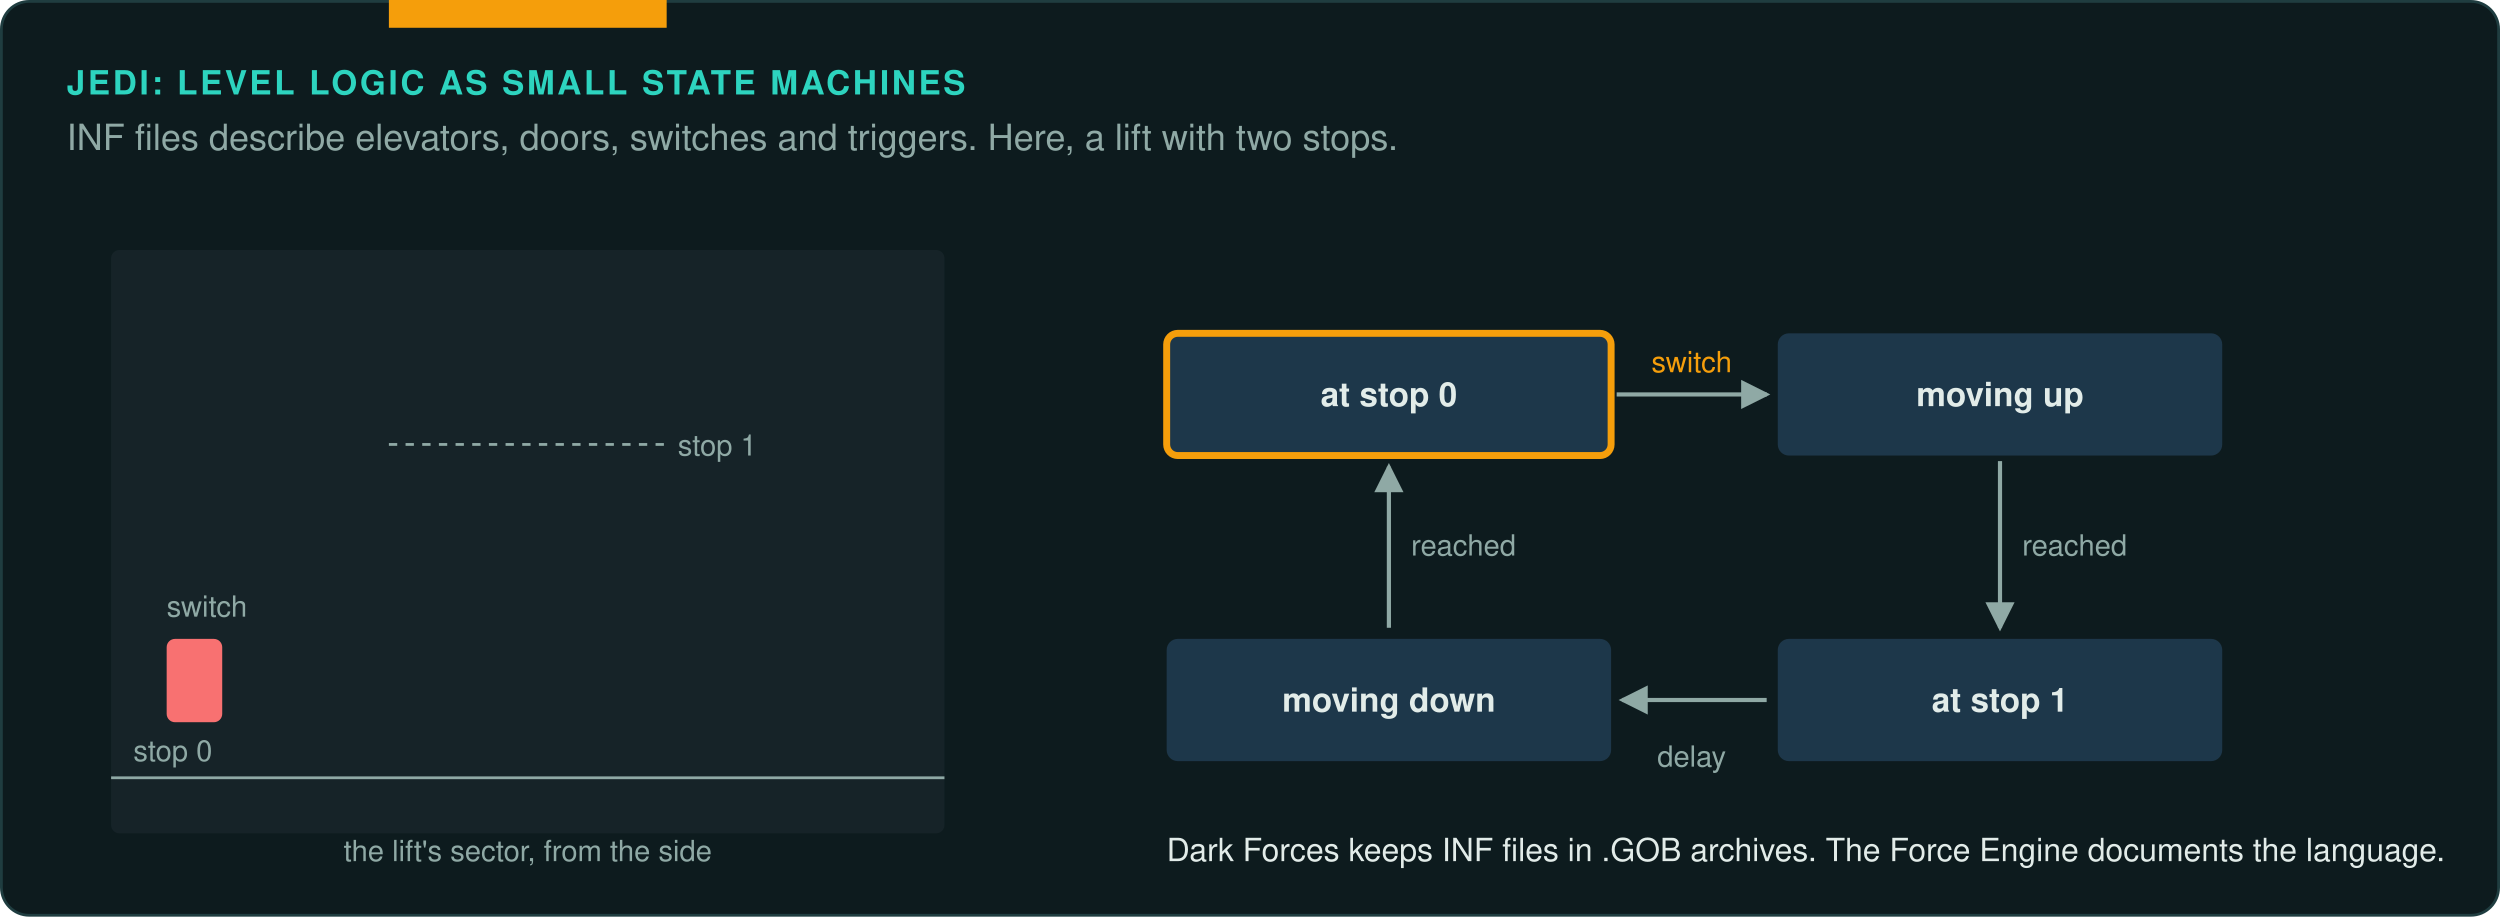
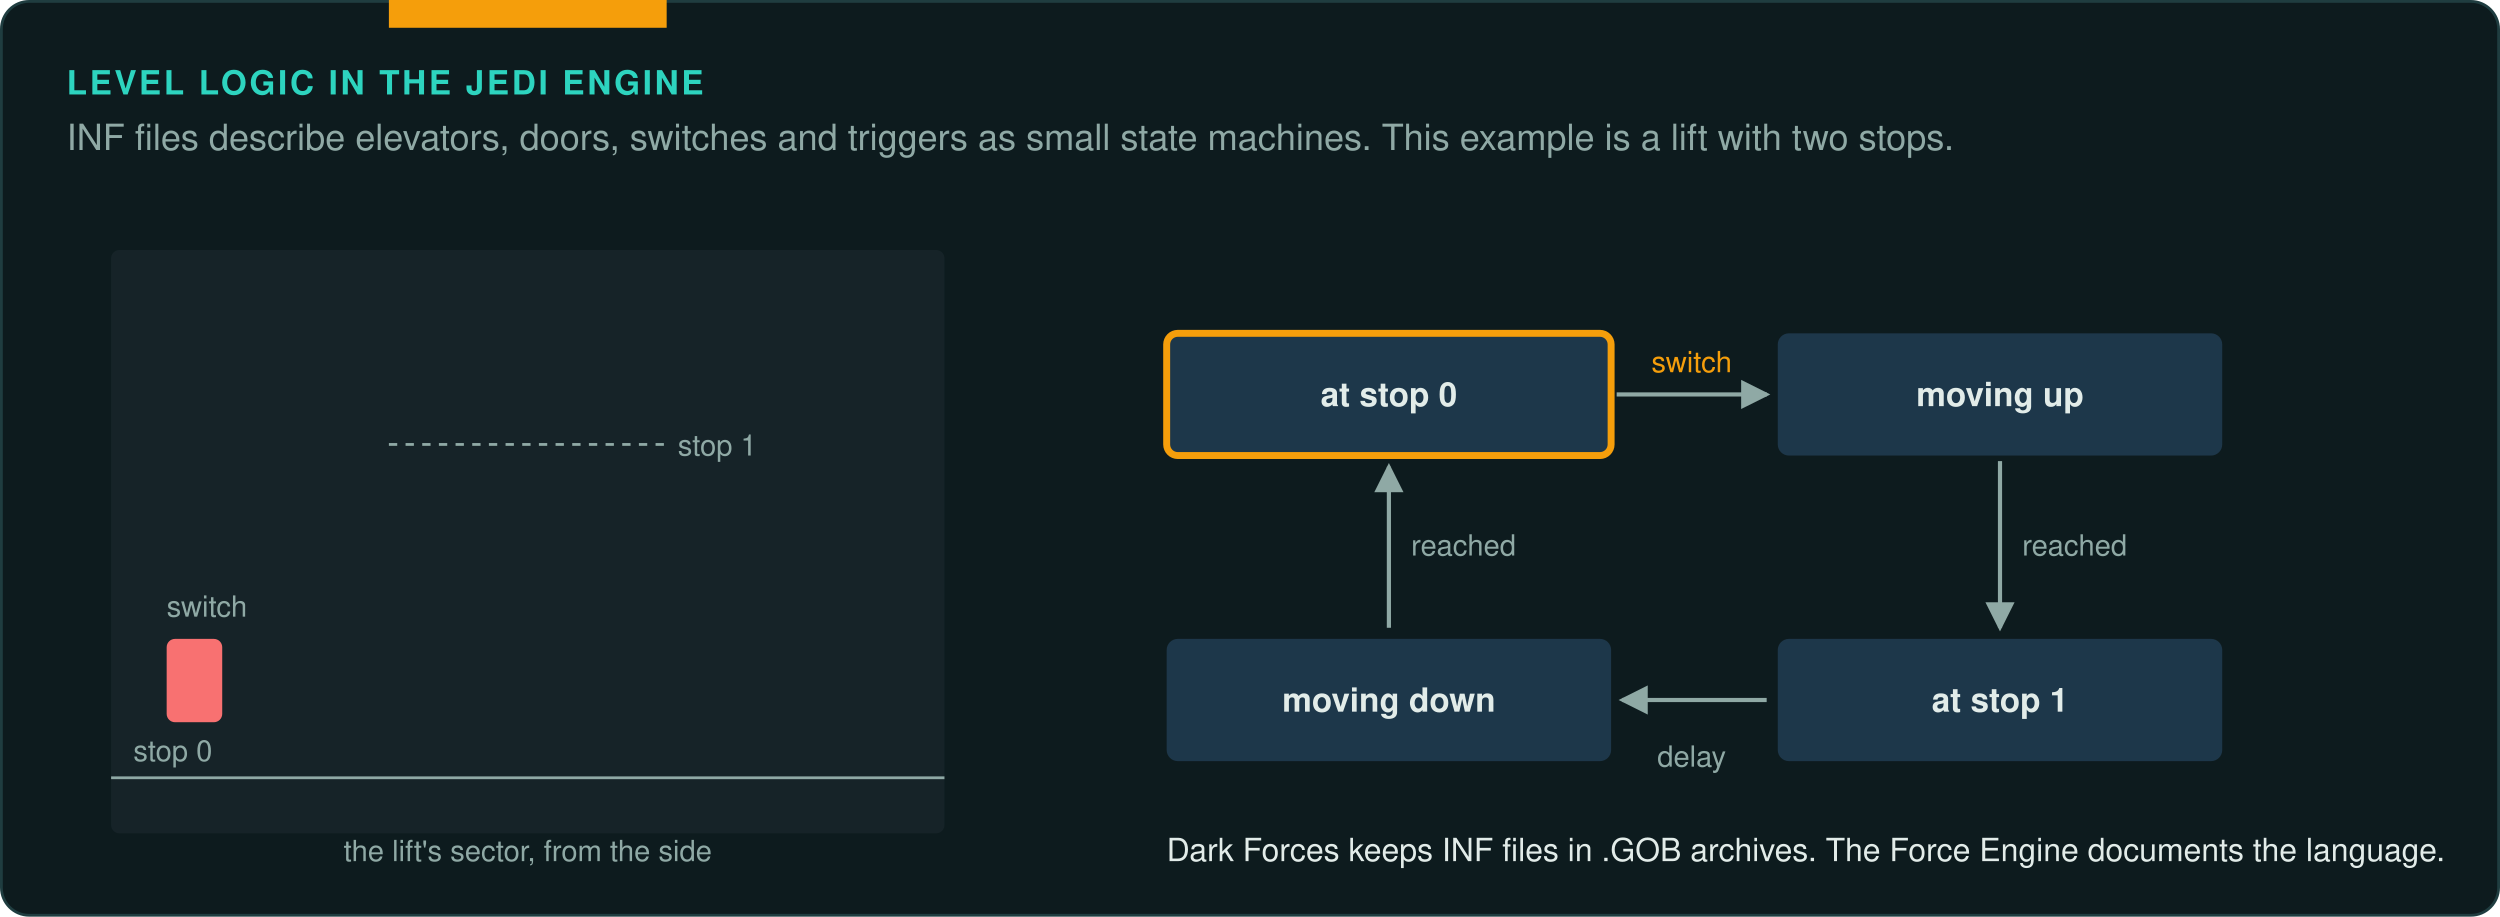
- <svg xmlns="http://www.w3.org/2000/svg" width="900" height="330" viewBox="0 0 900 330" role="img" aria-label="A Jedi engine elevator from an INF file: a sector whose floor moves between stops, started by a switch, written as a small state machine">
+ <svg xmlns="http://www.w3.org/2000/svg" width="900" height="330" viewBox="0 0 900 330" role="img" aria-label="A Jedi engine elevator from an INF file. The floor of a sector moves between two stops when a switch is used. The INF file describes this as a small state machine">
  <rect x="0.5" y="0.5" width="899" height="329" rx="10" fill="#0d1b1e" stroke="#1f3d40" />
  <defs>
    <marker id="arrow" viewBox="0 0 8 8" refX="7" refY="4" markerWidth="7" markerHeight="7" orient="auto">
      <path d="M0 0L8 4L0 8z" fill="#8fa9a5" />
    </marker>
  </defs>
-   <text x="24.0" y="34.0" font-family="ui-sans-serif, -apple-system, 'Segoe UI', Helvetica, Arial, sans-serif" font-size="12" font-weight="600" fill="#2dd4bf" text-anchor="start" letter-spacing="0.08em">JEDI: LEVEL LOGIC AS SMALL STATE MACHINES</text>
-   <text x="24.0" y="54.0" font-family="ui-sans-serif, -apple-system, 'Segoe UI', Helvetica, Arial, sans-serif" font-size="13" font-weight="400" fill="#8fa9a5" text-anchor="start">INF files describe elevators, doors, switches and triggers. Here, a lift with two stops.</text>
+   <text x="24.0" y="34.0" font-family="ui-sans-serif, -apple-system, 'Segoe UI', Helvetica, Arial, sans-serif" font-size="12" font-weight="600" fill="#2dd4bf" text-anchor="start" letter-spacing="0.08em">LEVEL LOGIC IN THE JEDI ENGINE</text>
+   <text x="24.0" y="54.0" font-family="ui-sans-serif, -apple-system, 'Segoe UI', Helvetica, Arial, sans-serif" font-size="13" font-weight="400" fill="#8fa9a5" text-anchor="start">INF files describe elevators, doors, switches and triggers as small state machines. This example is a lift with two stops.</text>
  <rect x="40.0" y="90.0" width="300.0" height="210.0" rx="3" fill="#64748b" stroke="none" fill-opacity="0.1" />
  <path d="M40.0 280.0L340.0 280.0" stroke="#8fa9a5" stroke-width="1" fill="none" />
  <text x="48.0" y="274.0" font-family="ui-sans-serif, -apple-system, 'Segoe UI', Helvetica, Arial, sans-serif" font-size="10.5" font-weight="400" fill="#8fa9a5" text-anchor="start">stop 0</text>
  <path d="M140.0 160.0L240.0 160.0" stroke="#8fa9a5" stroke-width="1" fill="none" stroke-dasharray="3 3" />
  <text x="244.0" y="164.0" font-family="ui-sans-serif, -apple-system, 'Segoe UI', Helvetica, Arial, sans-serif" font-size="10.5" font-weight="400" fill="#8fa9a5" text-anchor="start">stop 1</text>
  <rect x="140" width="100" height="10" fill="#f59e0b">
    <animate attributeName="y" values="270;270;150;150;270" keyTimes="0;0.2;0.45;0.75;1" dur="6.0s" repeatCount="indefinite" />
  </rect>
  <rect x="60" y="230" width="20" height="30" rx="3" fill="#f87171">
    <animate attributeName="fill-opacity" values="0.3;1;0.3;0.3" keyTimes="0;0.12;0.25;1" dur="6.0s" repeatCount="indefinite" />
  </rect>
  <text x="70.0" y="252.0" font-family="ui-sans-serif, -apple-system, 'Segoe UI', Helvetica, Arial, sans-serif" font-size="10" font-weight="400" fill="#e2ece9" text-anchor="start" />
  <text x="60.0" y="222.0" font-family="ui-sans-serif, -apple-system, 'Segoe UI', Helvetica, Arial, sans-serif" font-size="10.5" font-weight="400" fill="#8fa9a5" text-anchor="start">switch</text>
  <text x="190.0" y="310.0" font-family="ui-sans-serif, -apple-system, 'Segoe UI', Helvetica, Arial, sans-serif" font-size="10.5" font-weight="400" fill="#8fa9a5" text-anchor="middle">the lift's sector, from the side</text>
  <rect x="420.0" y="120.0" width="160.0" height="44.0" rx="4" fill="#60a5fa" stroke="none" fill-opacity="0.2" />
  <text x="500.0" y="146.2" font-family="ui-sans-serif, -apple-system, 'Segoe UI', Helvetica, Arial, sans-serif" font-size="12" font-weight="600" fill="#e2ece9" text-anchor="middle">at stop 0</text>
  <rect x="420" y="120" width="160" height="44" rx="4" fill="none" stroke="#f59e0b" stroke-width="2.5" opacity="1">
    <animate attributeName="opacity" values="1;0" keyTimes="0;0.2" dur="6.0s" calcMode="discrete" repeatCount="indefinite" />
  </rect>
  <rect x="640.0" y="120.0" width="160.0" height="44.0" rx="4" fill="#60a5fa" stroke="none" fill-opacity="0.2" />
  <text x="720.0" y="146.2" font-family="ui-sans-serif, -apple-system, 'Segoe UI', Helvetica, Arial, sans-serif" font-size="12" font-weight="600" fill="#e2ece9" text-anchor="middle">moving up</text>
  <rect x="640" y="120" width="160" height="44" rx="4" fill="none" stroke="#f59e0b" stroke-width="2.5" opacity="0">
    <animate attributeName="opacity" values="0;1;0" keyTimes="0;0.2;0.45" dur="6.0s" calcMode="discrete" repeatCount="indefinite" />
  </rect>
  <rect x="640.0" y="230.0" width="160.0" height="44.0" rx="4" fill="#60a5fa" stroke="none" fill-opacity="0.2" />
  <text x="720.0" y="256.2" font-family="ui-sans-serif, -apple-system, 'Segoe UI', Helvetica, Arial, sans-serif" font-size="12" font-weight="600" fill="#e2ece9" text-anchor="middle">at stop 1</text>
  <rect x="640" y="230" width="160" height="44" rx="4" fill="none" stroke="#f59e0b" stroke-width="2.5" opacity="0">
    <animate attributeName="opacity" values="0;1;0" keyTimes="0;0.45;0.75" dur="6.0s" calcMode="discrete" repeatCount="indefinite" />
  </rect>
  <rect x="420.0" y="230.0" width="160.0" height="44.0" rx="4" fill="#60a5fa" stroke="none" fill-opacity="0.2" />
  <text x="500.0" y="256.2" font-family="ui-sans-serif, -apple-system, 'Segoe UI', Helvetica, Arial, sans-serif" font-size="12" font-weight="600" fill="#e2ece9" text-anchor="middle">moving down</text>
  <rect x="420" y="230" width="160" height="44" rx="4" fill="none" stroke="#f59e0b" stroke-width="2.5" opacity="0">
    <animate attributeName="opacity" values="0;1;0" keyTimes="0;0.75;1" dur="6.0s" calcMode="discrete" repeatCount="indefinite" />
  </rect>
  <path d="M582.0 142.0L636.0 142.0" stroke="#8fa9a5" stroke-width="1.5" fill="none" marker-end="url(#arrow)" />
  <text x="609.0" y="134.0" font-family="ui-sans-serif, -apple-system, 'Segoe UI', Helvetica, Arial, sans-serif" font-size="10.5" font-weight="400" fill="#f59e0b" text-anchor="middle">switch</text>
  <path d="M720.0 166.0L720.0 226.0" stroke="#8fa9a5" stroke-width="1.5" fill="none" marker-end="url(#arrow)" />
  <text x="728.0" y="200.0" font-family="ui-sans-serif, -apple-system, 'Segoe UI', Helvetica, Arial, sans-serif" font-size="10.5" font-weight="400" fill="#8fa9a5" text-anchor="start">reached</text>
  <path d="M636.0 252.0L584.0 252.0" stroke="#8fa9a5" stroke-width="1.5" fill="none" marker-end="url(#arrow)" />
  <text x="609.0" y="276.0" font-family="ui-sans-serif, -apple-system, 'Segoe UI', Helvetica, Arial, sans-serif" font-size="10.5" font-weight="400" fill="#8fa9a5" text-anchor="middle">delay</text>
  <path d="M500.0 226.0L500.0 168.0" stroke="#8fa9a5" stroke-width="1.5" fill="none" marker-end="url(#arrow)" />
  <text x="508.0" y="200.0" font-family="ui-sans-serif, -apple-system, 'Segoe UI', Helvetica, Arial, sans-serif" font-size="10.5" font-weight="400" fill="#8fa9a5" text-anchor="start">reached</text>
  <text x="420.0" y="310.0" font-family="ui-sans-serif, -apple-system, 'Segoe UI', Helvetica, Arial, sans-serif" font-size="11.5" font-weight="400" fill="#e2ece9" text-anchor="start">Dark Forces keeps INF files in .GOB archives. The Force Engine documents the language.</text>
</svg>
